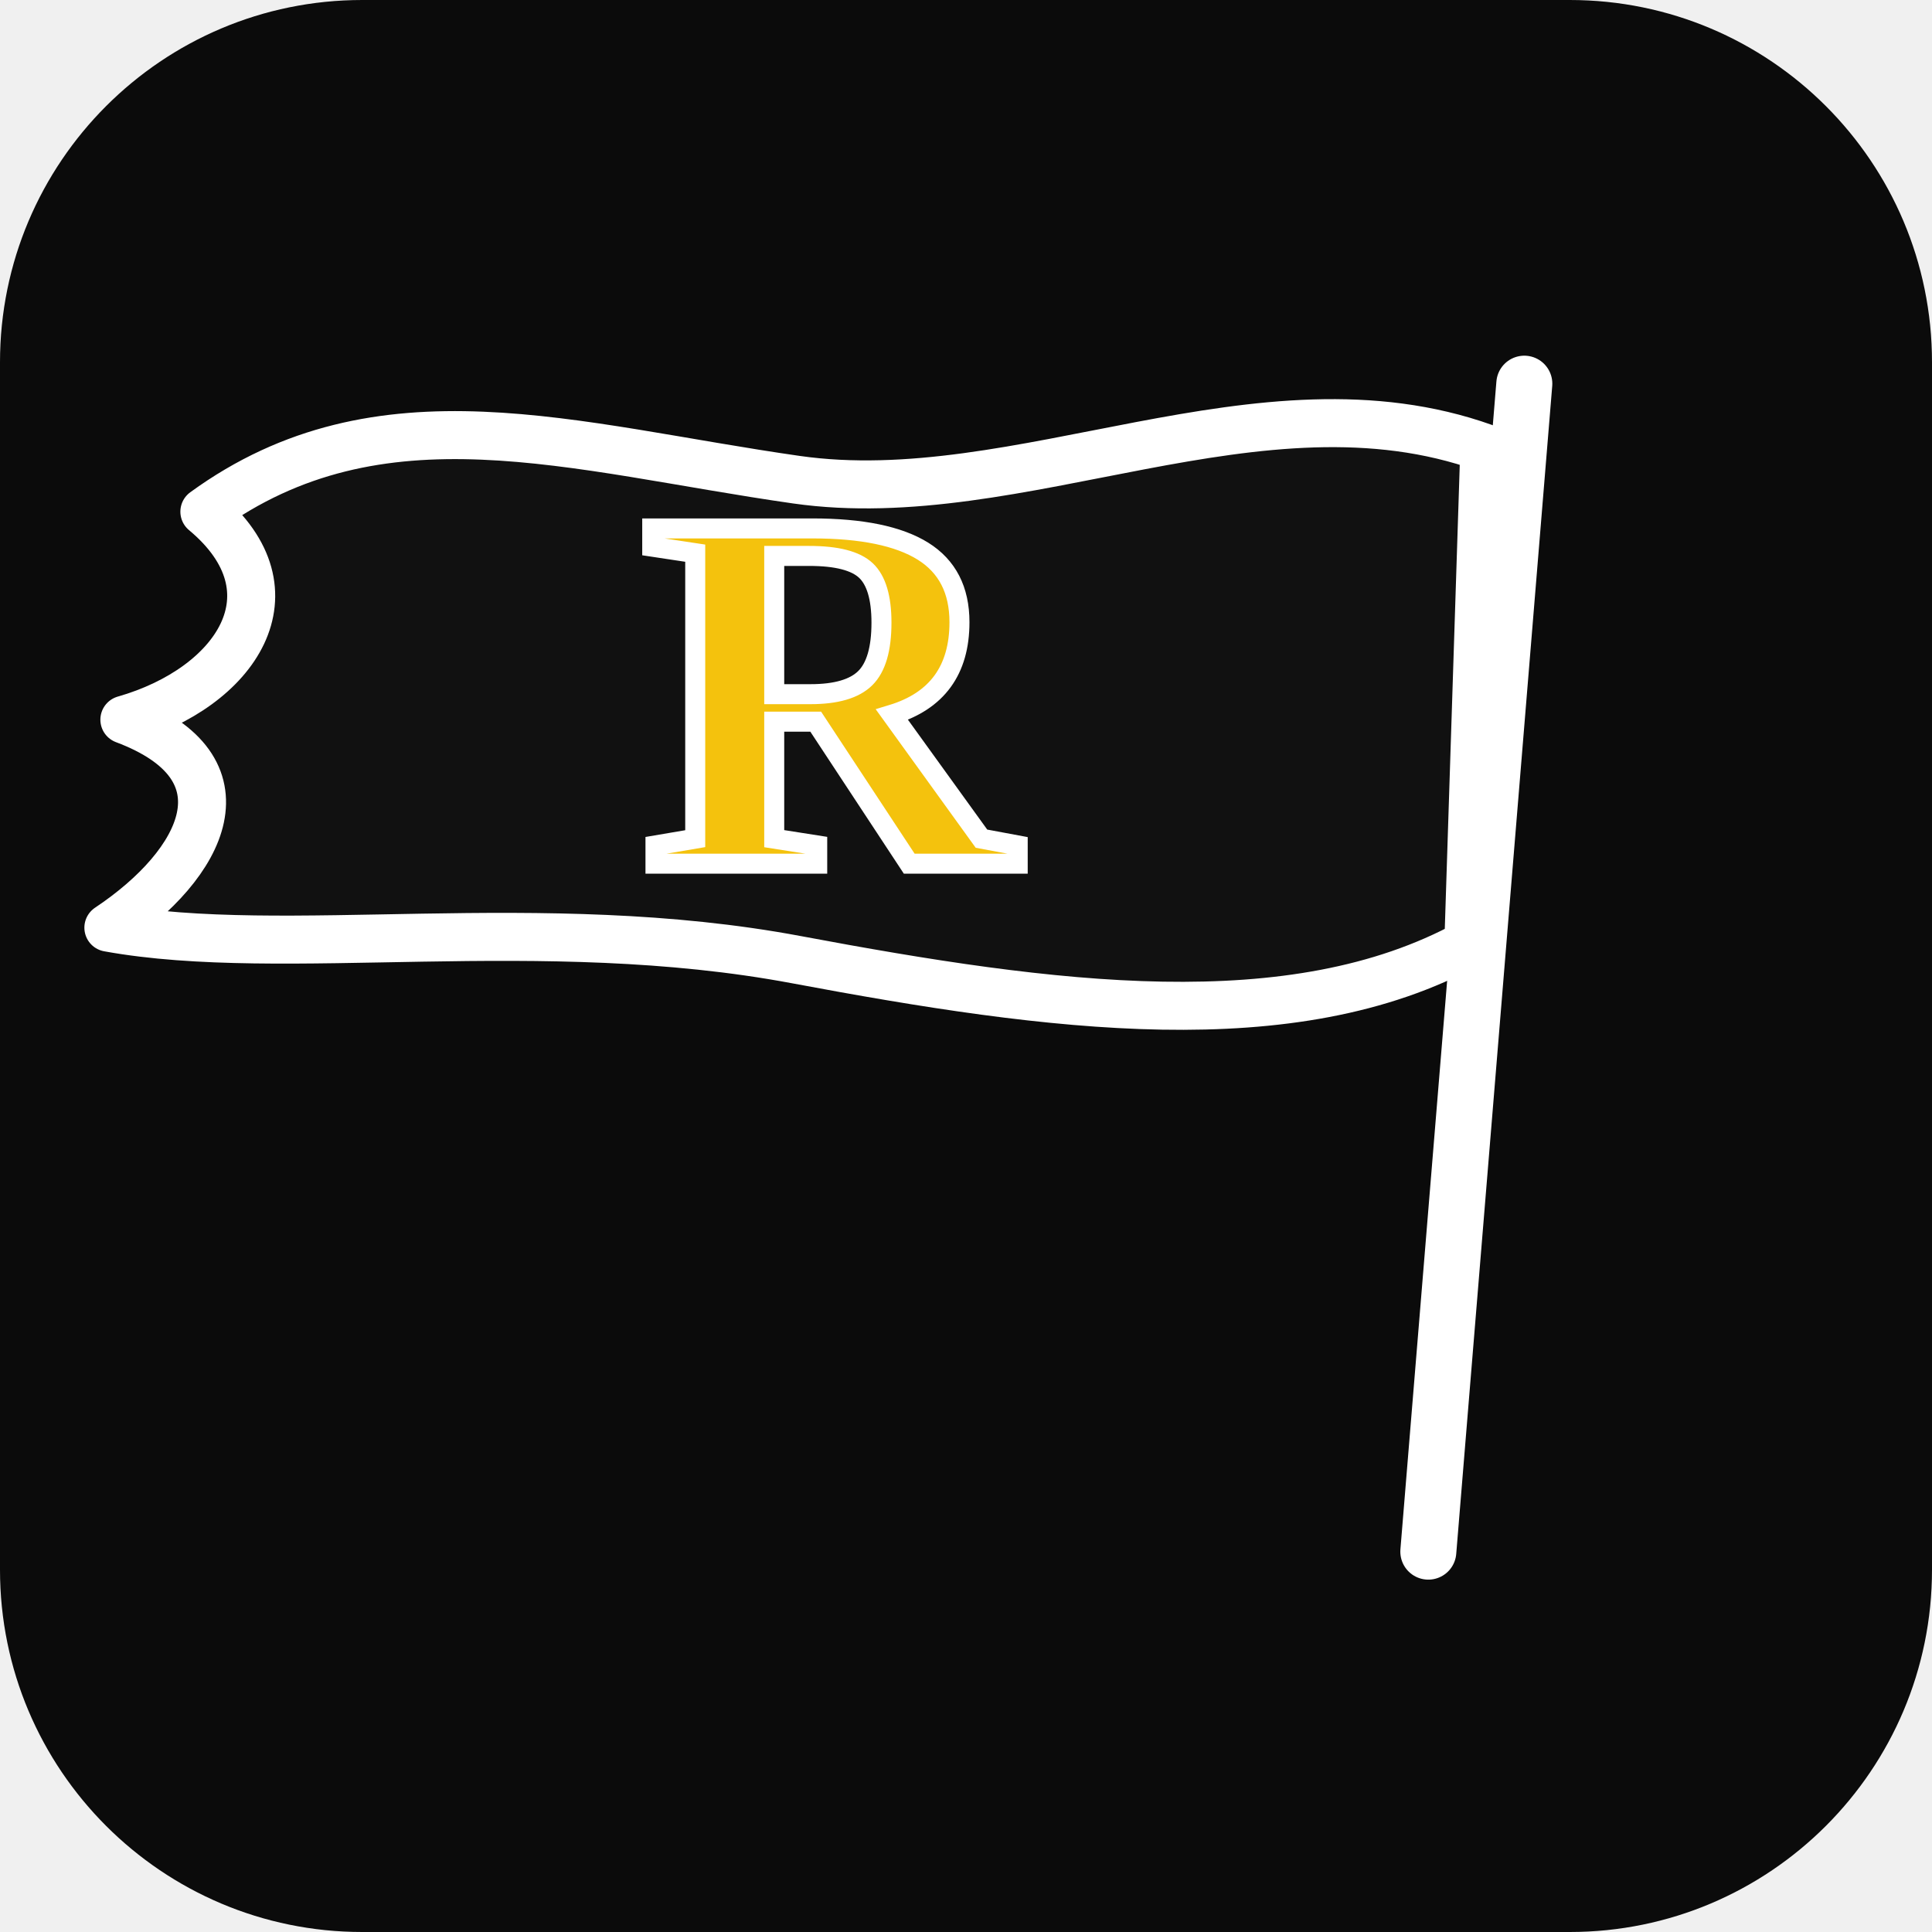
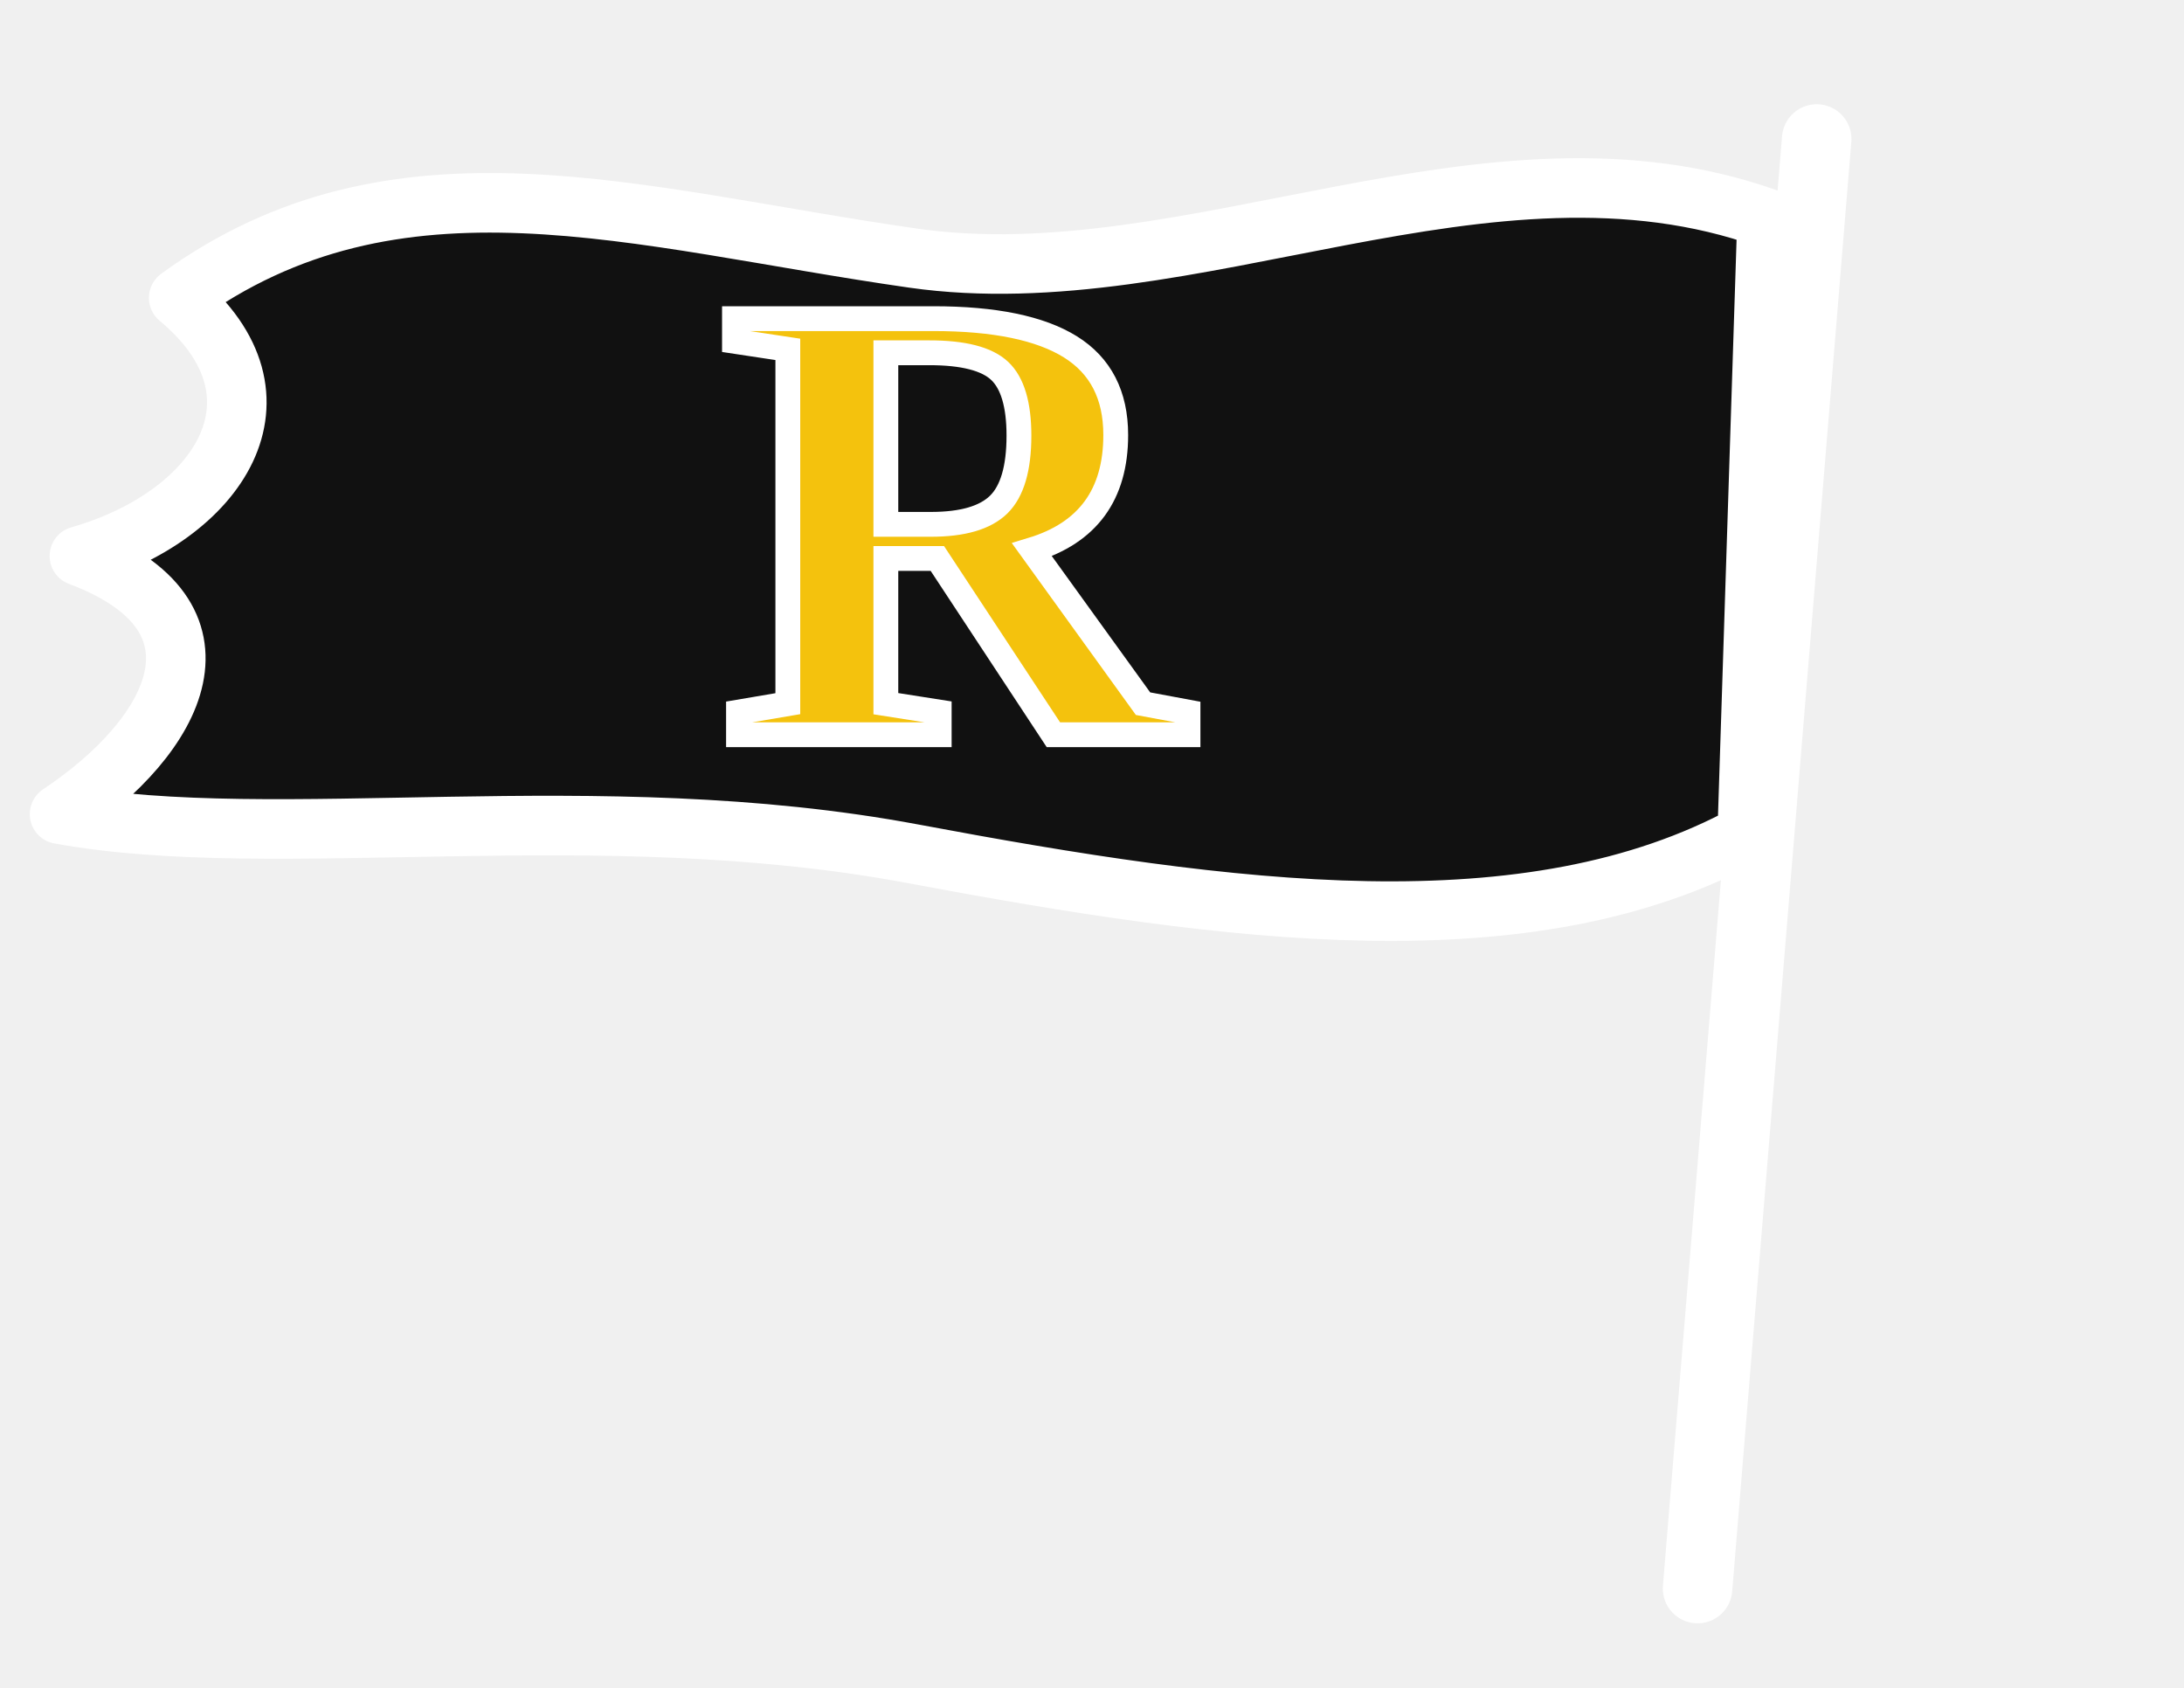
- <svg xmlns="http://www.w3.org/2000/svg" viewBox="0 0 64 64" role="img" aria-label="Riverview Raiders">
-   <rect width="64" height="64" rx="12" fill="#0b0b0b" />
-   <g transform="translate(2,9) scale(0.265)">
-     <line x1="183" y1="14" x2="171" y2="160" stroke="#ffffff" stroke-width="7" stroke-linecap="round" />
-     <path d="M178 22 C150 12 120 30 92 26 C64 22 40 14 18 30 C30 40 22 52 8 56 C24 62 18 74 6 82 C28 86 60 80 92 86 C124 92 154 96 176 84 Z" fill="#111111" stroke="#ffffff" stroke-width="6" stroke-linejoin="round" />
-     <text x="96" y="74" font-family="Georgia, 'Times New Roman', serif" font-size="64" font-weight="bold" fill="#f4c20d" stroke="#ffffff" stroke-width="2.5" text-anchor="middle">R</text>
-   </g>
+ <svg xmlns="http://www.w3.org/2000/svg" viewBox="0 0 220 170" role="img" aria-label="Riverview Raiders">
+   <line x1="183" y1="14" x2="171" y2="160" stroke="#ffffff" stroke-width="7" stroke-linecap="round" />
+   <path d="M178 22 C150 12 120 30 92 26 C64 22 40 14 18 30 C30 40 22 52 8 56 C24 62 18 74 6 82 C28 86 60 80 92 86 C124 92 154 96 176 84 Z" fill="#111111" stroke="#ffffff" stroke-width="6" stroke-linejoin="round" />
+   <text x="96" y="74" font-family="Georgia, 'Times New Roman', serif" font-size="64" font-weight="bold" fill="#f4c20d" stroke="#ffffff" stroke-width="2.5" text-anchor="middle">R</text>
</svg>
